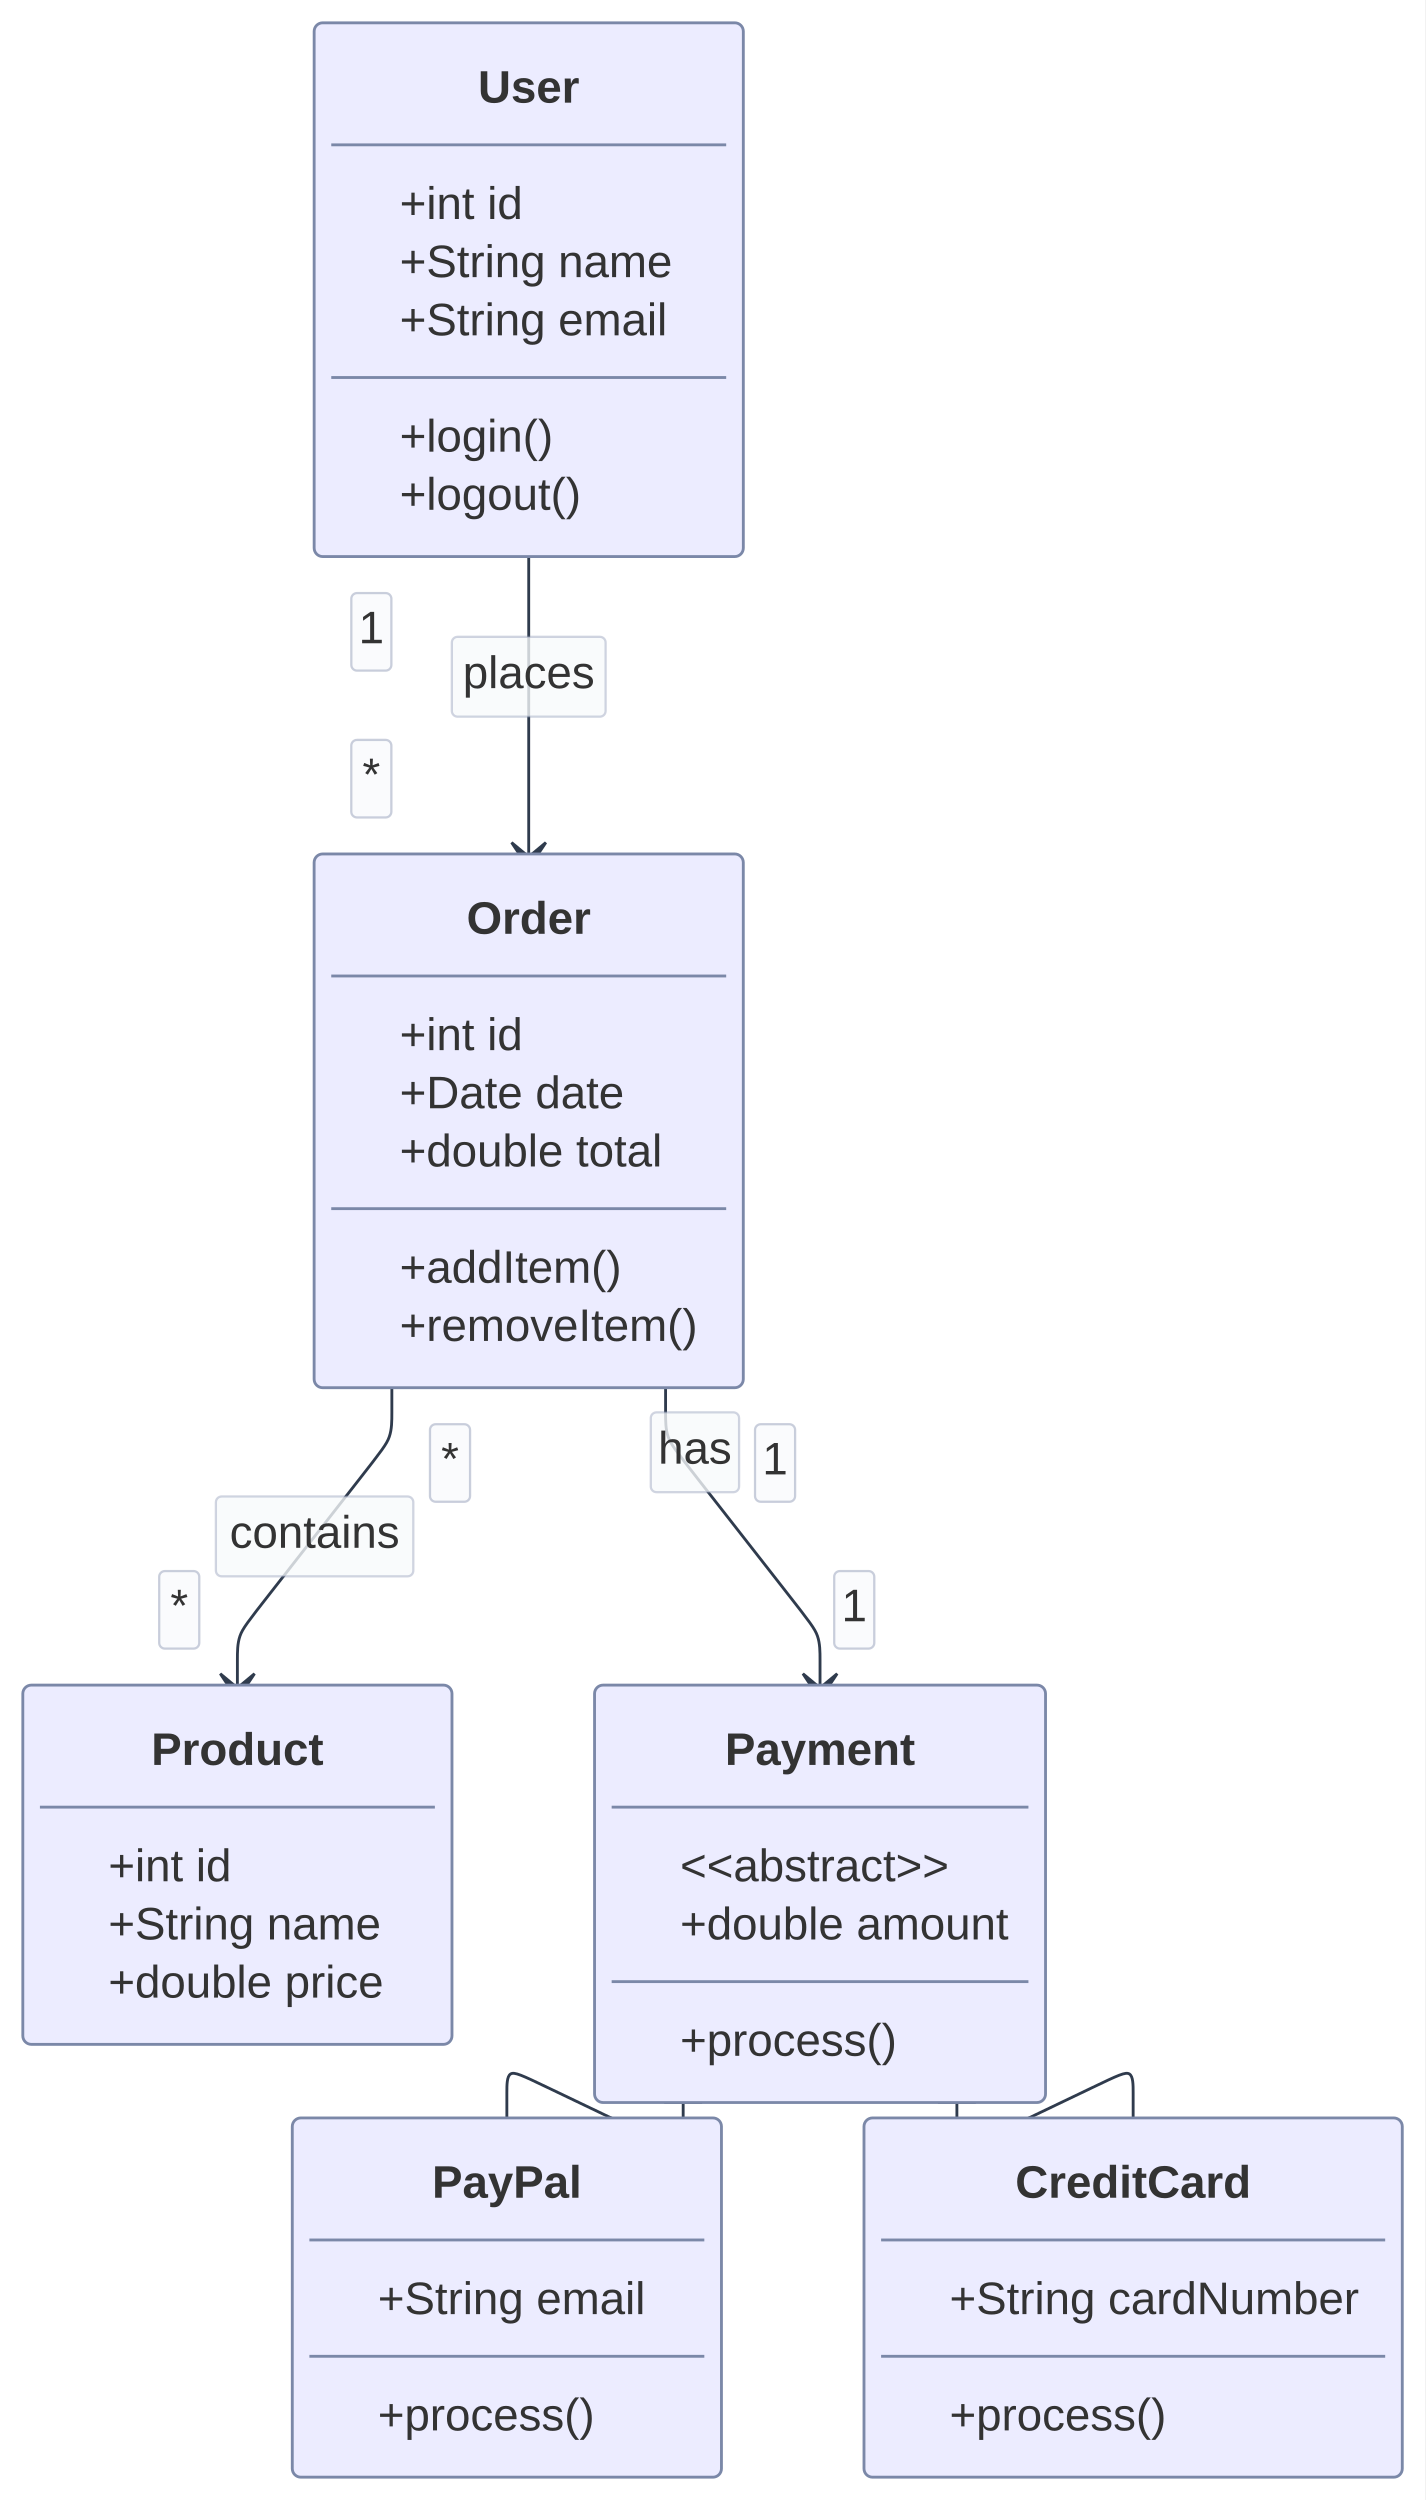
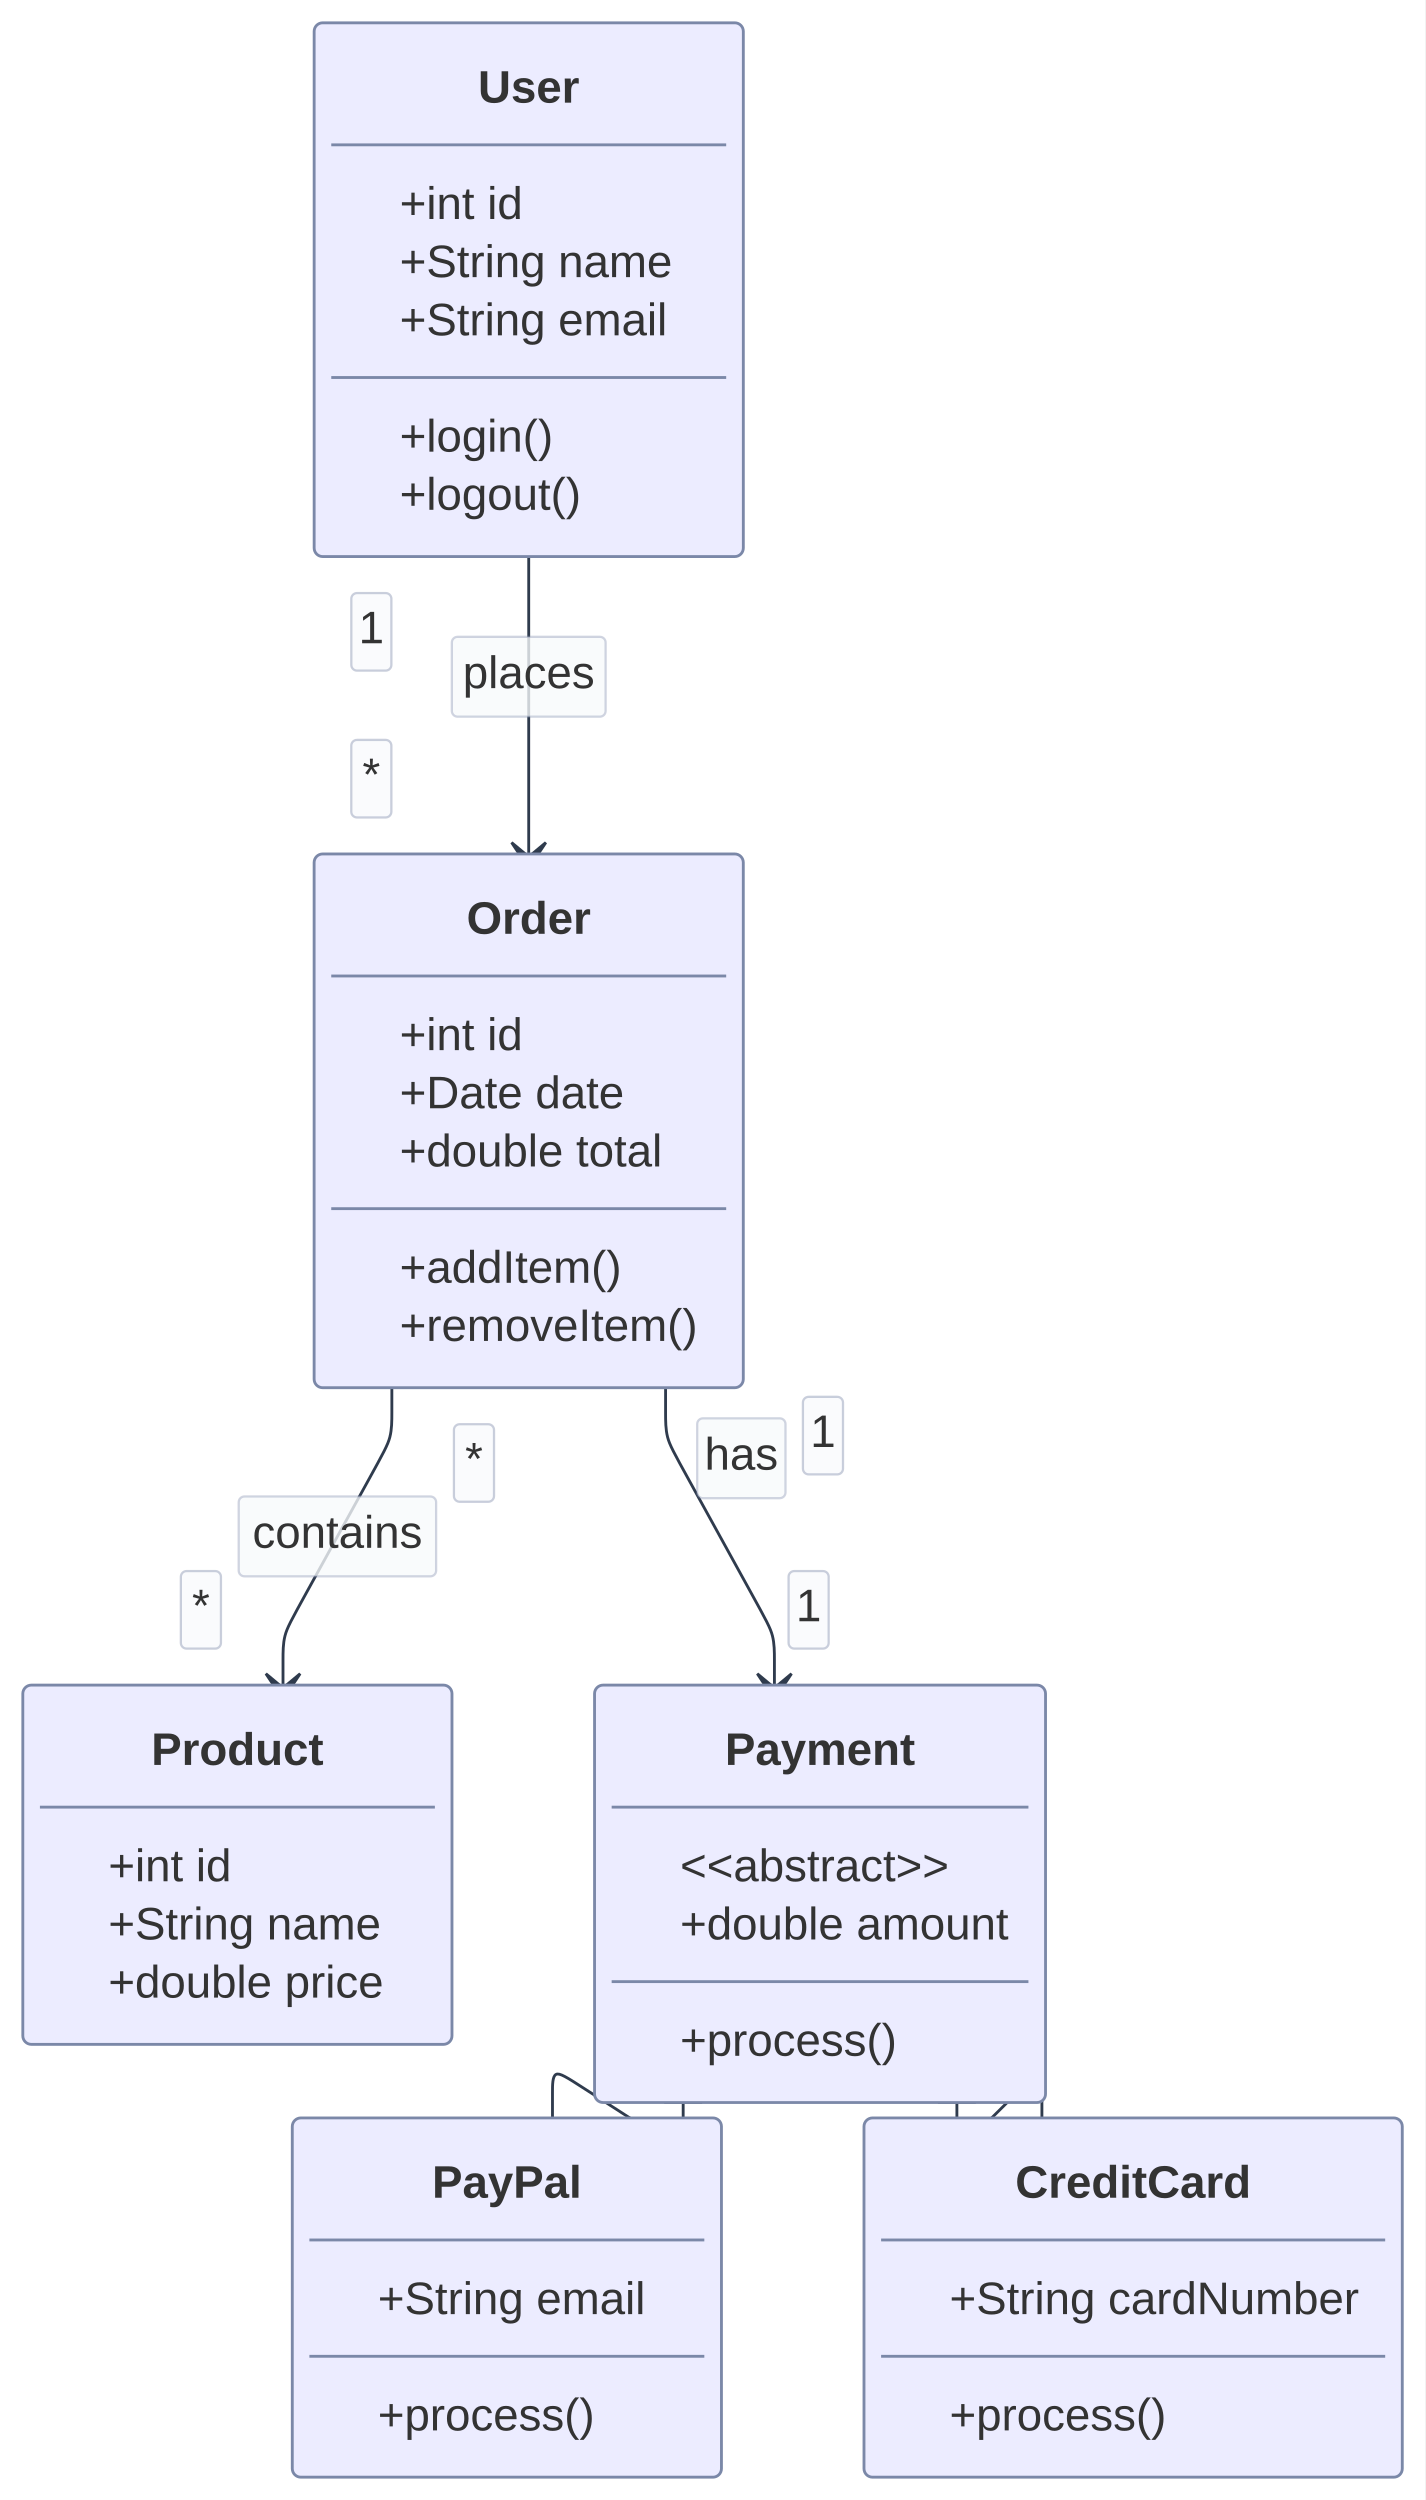
<svg xmlns="http://www.w3.org/2000/svg" width="499.815" height="876.8" viewBox="0 0 499.815 876.8">
  <rect x="0" y="0" width="499.815" height="876.8" fill="#FFFFFF" />
  <defs>
    <marker id="arrow-0" viewBox="0 0 10 10" refX="5" refY="5" markerUnits="userSpaceOnUse" markerWidth="8" markerHeight="8" orient="auto">
      <path d="M 0 0 L 10 5 L 0 10 z" fill="#2F3B4D" stroke="#2F3B4D" stroke-width="1" stroke-dasharray="1,0" />
    </marker>
    <marker id="arrow-start-0" viewBox="0 0 10 10" refX="4.5" refY="5" markerUnits="userSpaceOnUse" markerWidth="8" markerHeight="8" orient="auto">
      <path d="M 0 5 L 10 10 L 10 0 z" fill="#2F3B4D" stroke="#2F3B4D" stroke-width="1" stroke-dasharray="1,0" />
    </marker>
    <marker id="arrow-class-open-0" viewBox="0 0 20 14" refX="1" refY="7" markerUnits="userSpaceOnUse" markerWidth="20" markerHeight="14" orient="auto">
      <path d="M 1 7 L 18 13 V 1 Z" fill="none" stroke="#2F3B4D" stroke-width="1" stroke-dasharray="1,0" />
    </marker>
    <marker id="arrow-class-open-start-0" viewBox="0 0 20 14" refX="18" refY="7" markerUnits="userSpaceOnUse" markerWidth="20" markerHeight="14" orient="auto">
      <path d="M 1 7 L 18 13 V 1 Z" fill="none" stroke="#2F3B4D" stroke-width="1" stroke-dasharray="1,0" />
    </marker>
    <marker id="arrow-class-dep-0" viewBox="0 0 20 14" refX="13" refY="7" markerUnits="userSpaceOnUse" markerWidth="20" markerHeight="14" orient="auto">
      <path d="M 18 7 L 9 13 L 14 7 L 9 1 Z" fill="#2F3B4D" stroke="#2F3B4D" stroke-width="1" stroke-dasharray="1,0" />
    </marker>
    <marker id="arrow-class-dep-start-0" viewBox="0 0 20 14" refX="6" refY="7" markerUnits="userSpaceOnUse" markerWidth="20" markerHeight="14" orient="auto">
      <path d="M 5 7 L 9 13 L 1 7 L 9 1 Z" fill="#2F3B4D" stroke="#2F3B4D" stroke-width="1" stroke-dasharray="1,0" />
    </marker>
  </defs>
  <path d="M 185.433,195.200 L 185.431,299.500" fill="none" stroke="#2F3B4D" stroke-width="1" marker-end="url(#arrow-class-dep-0)" stroke-linecap="round" stroke-linejoin="round" />
  <rect x="158.47" y="223.35" width="53.93" height="28.00" rx="2" ry="2" fill="rgba(248,250,252, 0.92)" fill-opacity="0.85" stroke="#7B88A8" stroke-opacity="0.35" stroke-width="0.8" />
  <text x="185.43" y="241.35" text-anchor="middle" font-family="'trebuchet ms', verdana, arial, sans-serif" font-size="16" fill="#333333">
    <tspan x="185.43" dy="0.00">places</tspan>
  </text>
  <rect x="123.21" y="208.00" width="14.06" height="27.20" rx="2" ry="2" fill="rgba(248,250,252, 0.92)" fill-opacity="0.90" stroke="#7B88A8" stroke-opacity="0.40" stroke-width="0.8" />
  <text x="130.23" y="225.60" text-anchor="middle" font-family="'trebuchet ms', verdana, arial, sans-serif" font-size="16" fill="#333333">
    <tspan x="130.23" dy="0.00">1</tspan>
  </text>
  <rect x="123.20" y="259.50" width="14.06" height="27.20" rx="2" ry="2" fill="rgba(248,250,252, 0.92)" fill-opacity="0.90" stroke="#7B88A8" stroke-opacity="0.40" stroke-width="0.8" />
  <text x="130.23" y="277.10" text-anchor="middle" font-family="'trebuchet ms', verdana, arial, sans-serif" font-size="16" fill="#333333">
    <tspan x="130.23" dy="0.00">*</tspan>
  </text>
-   <path d="M 137.431,486.700L 137.431,488.158C137.431,489.617,137.431,492.533,137.431,495.450C137.431,498.367,137.431,501.283,136.533,503.891C135.635,506.498,133.839,508.796,125.708,519.197C117.577,529.598,103.112,548.102,94.981,558.503C86.851,568.904,85.054,571.202,84.156,573.809C83.258,576.417,83.258,579.333,83.258,582.250C83.258,585.167,83.258,588.083,83.258,589.542L 83.258,591.000" fill="none" stroke="#2F3B4D" stroke-width="1" marker-end="url(#arrow-class-dep-0)" stroke-linecap="round" stroke-linejoin="round" />
-   <rect x="75.72" y="524.85" width="69.24" height="28.00" rx="2" ry="2" fill="rgba(248,250,252, 0.92)" fill-opacity="0.85" stroke="#7B88A8" stroke-opacity="0.35" stroke-width="0.8" />
-   <text x="110.34" y="542.85" text-anchor="middle" font-family="'trebuchet ms', verdana, arial, sans-serif" font-size="16" fill="#333333">
-     <tspan x="110.34" dy="0.00">contains</tspan>
+   <path d="M 137.431,486.700L 137.431,488.158C137.431,489.617,137.431,492.533,137.431,495.450C137.431,498.367,137.431,501.283,136.728,504.019C136.024,506.755,134.617,509.309,128.958,519.582C123.300,529.855,113.390,547.845,107.731,558.118C102.073,568.391,100.665,570.945,99.962,573.681C99.258,576.417,99.258,579.333,99.258,582.250C99.258,585.167,99.258,588.083,99.258,589.542L 99.258,591.000" fill="none" stroke="#2F3B4D" stroke-width="1" marker-end="url(#arrow-class-dep-0)" stroke-linecap="round" stroke-linejoin="round" />
+   <rect x="83.72" y="524.85" width="69.24" height="28.00" rx="2" ry="2" fill="rgba(248,250,252, 0.92)" fill-opacity="0.85" stroke="#7B88A8" stroke-opacity="0.35" stroke-width="0.8" />
+   <text x="118.34" y="542.85" text-anchor="middle" font-family="'trebuchet ms', verdana, arial, sans-serif" font-size="16" fill="#333333">
+     <tspan x="118.34" dy="0.00">contains</tspan>
  </text>
-   <rect x="150.80" y="499.50" width="14.06" height="27.20" rx="2" ry="2" fill="rgba(248,250,252, 0.92)" fill-opacity="0.90" stroke="#7B88A8" stroke-opacity="0.40" stroke-width="0.8" />
-   <text x="157.83" y="517.10" text-anchor="middle" font-family="'trebuchet ms', verdana, arial, sans-serif" font-size="16" fill="#333333">
-     <tspan x="157.83" dy="0.00">*</tspan>
+   <rect x="159.20" y="499.50" width="14.06" height="27.20" rx="2" ry="2" fill="rgba(248,250,252, 0.92)" fill-opacity="0.90" stroke="#7B88A8" stroke-opacity="0.40" stroke-width="0.8" />
+   <text x="166.23" y="517.10" text-anchor="middle" font-family="'trebuchet ms', verdana, arial, sans-serif" font-size="16" fill="#333333">
+     <tspan x="166.23" dy="0.00">*</tspan>
  </text>
-   <rect x="55.83" y="551.00" width="14.06" height="27.20" rx="2" ry="2" fill="rgba(248,250,252, 0.92)" fill-opacity="0.90" stroke="#7B88A8" stroke-opacity="0.40" stroke-width="0.8" />
-   <text x="62.86" y="568.60" text-anchor="middle" font-family="'trebuchet ms', verdana, arial, sans-serif" font-size="16" fill="#333333">
-     <tspan x="62.86" dy="0.00">*</tspan>
+   <rect x="63.43" y="551.00" width="14.06" height="27.20" rx="2" ry="2" fill="rgba(248,250,252, 0.92)" fill-opacity="0.90" stroke="#7B88A8" stroke-opacity="0.40" stroke-width="0.8" />
+   <text x="70.46" y="568.60" text-anchor="middle" font-family="'trebuchet ms', verdana, arial, sans-serif" font-size="16" fill="#333333">
+     <tspan x="70.46" dy="0.00">*</tspan>
  </text>
-   <path d="M 233.431,486.700L 233.431,488.158C233.431,489.617,233.431,492.533,233.431,495.450C233.431,498.367,233.431,501.283,234.330,503.891C235.228,506.498,237.024,508.796,245.154,519.197C253.284,529.598,267.749,548.102,275.879,558.503C284.009,568.904,285.805,571.202,286.703,573.809C287.602,576.417,287.602,579.333,287.602,582.250C287.602,585.167,287.602,588.083,287.602,589.542L 287.602,591.000" fill="none" stroke="#2F3B4D" stroke-width="1" marker-end="url(#arrow-class-dep-0)" stroke-linecap="round" stroke-linejoin="round" />
-   <rect x="228.24" y="495.34" width="30.97" height="28.00" rx="2" ry="2" fill="rgba(248,250,252, 0.92)" fill-opacity="0.85" stroke="#7B88A8" stroke-opacity="0.35" stroke-width="0.8" />
-   <text x="243.72" y="513.34" text-anchor="middle" font-family="'trebuchet ms', verdana, arial, sans-serif" font-size="16" fill="#333333">
-     <tspan x="243.72" dy="0.00">has</tspan>
+   <path d="M 233.431,486.700L 233.431,488.158C233.431,489.617,233.431,492.533,233.431,495.450C233.431,498.367,233.431,501.283,234.135,504.019C234.839,506.755,236.246,509.310,241.904,519.582C247.562,529.855,257.471,547.845,263.129,558.118C268.787,568.390,270.194,570.945,270.898,573.681C271.602,576.417,271.602,579.333,271.602,582.250C271.602,585.167,271.602,588.083,271.602,589.542L 271.602,591.000" fill="none" stroke="#2F3B4D" stroke-width="1" marker-end="url(#arrow-class-dep-0)" stroke-linecap="round" stroke-linejoin="round" />
+   <rect x="244.52" y="497.44" width="30.97" height="28.00" rx="2" ry="2" fill="rgba(248,250,252, 0.92)" fill-opacity="0.85" stroke="#7B88A8" stroke-opacity="0.35" stroke-width="0.8" />
+   <text x="260.00" y="515.44" text-anchor="middle" font-family="'trebuchet ms', verdana, arial, sans-serif" font-size="16" fill="#333333">
+     <tspan x="260.00" dy="0.00">has</tspan>
  </text>
-   <rect x="264.80" y="499.50" width="14.06" height="27.20" rx="2" ry="2" fill="rgba(248,250,252, 0.92)" fill-opacity="0.90" stroke="#7B88A8" stroke-opacity="0.40" stroke-width="0.8" />
-   <text x="271.83" y="517.10" text-anchor="middle" font-family="'trebuchet ms', verdana, arial, sans-serif" font-size="16" fill="#333333">
-     <tspan x="271.83" dy="0.00">1</tspan>
+   <rect x="281.60" y="489.90" width="14.06" height="27.20" rx="2" ry="2" fill="rgba(248,250,252, 0.92)" fill-opacity="0.90" stroke="#7B88A8" stroke-opacity="0.40" stroke-width="0.8" />
+   <text x="288.63" y="507.50" text-anchor="middle" font-family="'trebuchet ms', verdana, arial, sans-serif" font-size="16" fill="#333333">
+     <tspan x="288.63" dy="0.00">1</tspan>
  </text>
-   <rect x="292.57" y="551.00" width="14.06" height="27.20" rx="2" ry="2" fill="rgba(248,250,252, 0.92)" fill-opacity="0.90" stroke="#7B88A8" stroke-opacity="0.40" stroke-width="0.8" />
-   <text x="299.60" y="568.60" text-anchor="middle" font-family="'trebuchet ms', verdana, arial, sans-serif" font-size="16" fill="#333333">
-     <tspan x="299.60" dy="0.00">1</tspan>
+   <rect x="276.57" y="551.00" width="14.06" height="27.20" rx="2" ry="2" fill="rgba(248,250,252, 0.92)" fill-opacity="0.90" stroke="#7B88A8" stroke-opacity="0.40" stroke-width="0.8" />
+   <text x="283.60" y="568.60" text-anchor="middle" font-family="'trebuchet ms', verdana, arial, sans-serif" font-size="16" fill="#333333">
+     <tspan x="283.60" dy="0.00">1</tspan>
  </text>
-   <path d="M 335.602,737.400L 335.602,738.858C335.602,740.317,335.602,743.233,335.602,746.150C335.602,749.067,335.602,751.983,336.917,752.812C338.232,753.640,340.863,752.381,349.850,748.077C358.838,743.774,374.183,736.426,383.170,732.123C392.158,727.819,394.788,726.560,396.104,727.388C397.419,728.217,397.419,731.133,397.419,734.050C397.419,736.967,397.419,739.883,397.419,741.342L 397.419,742.800" fill="none" stroke="#2F3B4D" stroke-width="1" marker-start="url(#arrow-class-open-start-0)" stroke-linecap="round" stroke-linejoin="round" />
-   <path d="M 239.602,737.400L 239.602,738.858C239.602,740.317,239.602,743.233,239.602,746.150C239.602,749.067,239.602,751.983,238.286,752.812C236.971,753.641,234.340,752.381,225.349,748.078C216.359,743.774,201.008,736.426,192.018,732.122C183.027,727.819,180.396,726.559,179.081,727.388C177.765,728.217,177.765,731.133,177.765,734.050C177.765,736.967,177.765,739.883,177.765,741.342L 177.765,742.800" fill="none" stroke="#2F3B4D" stroke-width="1" marker-start="url(#arrow-class-open-start-0)" stroke-linecap="round" stroke-linejoin="round" />
+   <path d="M 335.602,737.400L 335.602,738.858C335.602,740.317,335.602,743.233,335.602,746.150C335.602,749.067,335.602,751.983,336.637,752.414C337.672,752.845,339.741,750.790,343.676,746.884C347.611,742.979,353.410,737.221,357.345,733.316C361.279,729.410,363.349,727.355,364.384,727.786C365.419,728.217,365.419,731.133,365.419,734.050C365.419,736.967,365.419,739.883,365.419,741.342L 365.419,742.800" fill="none" stroke="#2F3B4D" stroke-width="1" marker-start="url(#arrow-class-open-start-0)" stroke-linecap="round" stroke-linejoin="round" />
+   <path d="M 239.602,737.400L 239.602,738.858C239.602,740.317,239.602,743.233,239.602,746.150C239.602,749.067,239.602,751.983,238.376,752.651C237.151,753.318,234.701,751.736,228.287,747.593C221.873,743.451,211.494,736.749,205.080,732.607C198.666,728.465,196.216,726.882,194.990,727.549C193.765,728.217,193.765,731.133,193.765,734.050C193.765,736.967,193.765,739.883,193.765,741.342L 193.765,742.800" fill="none" stroke="#2F3B4D" stroke-width="1" marker-start="url(#arrow-class-open-start-0)" stroke-linecap="round" stroke-linejoin="round" />
  <rect x="303.02" y="742.80" width="188.79" height="126.00" rx="3" ry="3" fill="#ECECFF" stroke="#7B88A8" stroke-width="1" stroke-linejoin="round" stroke-linecap="round" />
  <line x1="309.02" y1="785.60" x2="485.81" y2="785.60" stroke="#7B88A8" stroke-width="1.0" />
  <line x1="309.02" y1="826.40" x2="485.81" y2="826.40" stroke="#7B88A8" stroke-width="1.0" />
  <text x="397.42" y="770.80" text-anchor="middle" font-family="'trebuchet ms', verdana, arial, sans-serif" font-size="16" fill="#333333">
    <tspan x="397.42" dy="0.00" font-weight="600">CreditCard</tspan>
  </text>
  <text x="333.02" y="811.60" text-anchor="start" font-family="'trebuchet ms', verdana, arial, sans-serif" font-size="16" fill="#333333">
    <tspan x="333.02" dy="0.00">+String cardNumber</tspan>
    <tspan x="333.02" dy="40.80">+process()</tspan>
  </text>
  <rect x="110.17" y="299.50" width="150.52" height="187.20" rx="3" ry="3" fill="#ECECFF" stroke="#7B88A8" stroke-width="1" stroke-linejoin="round" stroke-linecap="round" />
  <line x1="116.17" y1="342.30" x2="254.69" y2="342.30" stroke="#7B88A8" stroke-width="1.0" />
  <line x1="116.17" y1="423.90" x2="254.69" y2="423.90" stroke="#7B88A8" stroke-width="1.0" />
  <text x="185.43" y="327.50" text-anchor="middle" font-family="'trebuchet ms', verdana, arial, sans-serif" font-size="16" fill="#333333">
    <tspan x="185.43" dy="0.00" font-weight="600">Order</tspan>
  </text>
  <text x="140.17" y="368.30" text-anchor="start" font-family="'trebuchet ms', verdana, arial, sans-serif" font-size="16" fill="#333333">
    <tspan x="140.17" dy="0.00">+int id</tspan>
    <tspan x="140.17" dy="20.40">+Date date</tspan>
    <tspan x="140.17" dy="20.40">+double total</tspan>
    <tspan x="140.17" dy="40.80">+addItem()</tspan>
    <tspan x="140.17" dy="20.40">+removeItem()</tspan>
  </text>
  <rect x="102.51" y="742.80" width="150.52" height="126.00" rx="3" ry="3" fill="#ECECFF" stroke="#7B88A8" stroke-width="1" stroke-linejoin="round" stroke-linecap="round" />
  <line x1="108.51" y1="785.60" x2="247.02" y2="785.60" stroke="#7B88A8" stroke-width="1.0" />
  <line x1="108.51" y1="826.40" x2="247.02" y2="826.40" stroke="#7B88A8" stroke-width="1.0" />
  <text x="177.77" y="770.80" text-anchor="middle" font-family="'trebuchet ms', verdana, arial, sans-serif" font-size="16" fill="#333333">
    <tspan x="177.77" dy="0.00" font-weight="600">PayPal</tspan>
  </text>
  <text x="132.51" y="811.60" text-anchor="start" font-family="'trebuchet ms', verdana, arial, sans-serif" font-size="16" fill="#333333">
    <tspan x="132.51" dy="0.00">+String email</tspan>
    <tspan x="132.51" dy="40.80">+process()</tspan>
  </text>
  <rect x="208.52" y="591.00" width="158.17" height="146.40" rx="3" ry="3" fill="#ECECFF" stroke="#7B88A8" stroke-width="1" stroke-linejoin="round" stroke-linecap="round" />
  <line x1="214.52" y1="633.80" x2="360.69" y2="633.80" stroke="#7B88A8" stroke-width="1.0" />
  <line x1="214.52" y1="695.00" x2="360.69" y2="695.00" stroke="#7B88A8" stroke-width="1.0" />
  <text x="287.60" y="619.00" text-anchor="middle" font-family="'trebuchet ms', verdana, arial, sans-serif" font-size="16" fill="#333333">
    <tspan x="287.60" dy="0.00" font-weight="600">Payment</tspan>
  </text>
  <text x="238.52" y="659.80" text-anchor="start" font-family="'trebuchet ms', verdana, arial, sans-serif" font-size="16" fill="#333333">
    <tspan x="238.52" dy="0.00">&lt;&lt;abstract&gt;&gt;</tspan>
    <tspan x="238.52" dy="20.40">+double amount</tspan>
    <tspan x="238.52" dy="40.80">+process()</tspan>
  </text>
  <rect x="8.00" y="591.00" width="150.52" height="126.00" rx="3" ry="3" fill="#ECECFF" stroke="#7B88A8" stroke-width="1" stroke-linejoin="round" stroke-linecap="round" />
  <line x1="14.00" y1="633.80" x2="152.52" y2="633.80" stroke="#7B88A8" stroke-width="1.0" />
  <text x="83.26" y="619.00" text-anchor="middle" font-family="'trebuchet ms', verdana, arial, sans-serif" font-size="16" fill="#333333">
    <tspan x="83.26" dy="0.00" font-weight="600">Product</tspan>
  </text>
  <text x="38.00" y="659.80" text-anchor="start" font-family="'trebuchet ms', verdana, arial, sans-serif" font-size="16" fill="#333333">
    <tspan x="38.00" dy="0.00">+int id</tspan>
    <tspan x="38.00" dy="20.40">+String name</tspan>
    <tspan x="38.00" dy="20.40">+double price</tspan>
  </text>
  <rect x="110.18" y="8.00" width="150.52" height="187.20" rx="3" ry="3" fill="#ECECFF" stroke="#7B88A8" stroke-width="1" stroke-linejoin="round" stroke-linecap="round" />
  <line x1="116.18" y1="50.80" x2="254.69" y2="50.80" stroke="#7B88A8" stroke-width="1.0" />
  <line x1="116.18" y1="132.40" x2="254.69" y2="132.40" stroke="#7B88A8" stroke-width="1.0" />
  <text x="185.43" y="36.00" text-anchor="middle" font-family="'trebuchet ms', verdana, arial, sans-serif" font-size="16" fill="#333333">
    <tspan x="185.43" dy="0.00" font-weight="600">User</tspan>
  </text>
  <text x="140.18" y="76.80" text-anchor="start" font-family="'trebuchet ms', verdana, arial, sans-serif" font-size="16" fill="#333333">
    <tspan x="140.18" dy="0.00">+int id</tspan>
    <tspan x="140.18" dy="20.40">+String name</tspan>
    <tspan x="140.18" dy="20.40">+String email</tspan>
    <tspan x="140.18" dy="40.80">+login()</tspan>
    <tspan x="140.18" dy="20.40">+logout()</tspan>
  </text>
</svg>
